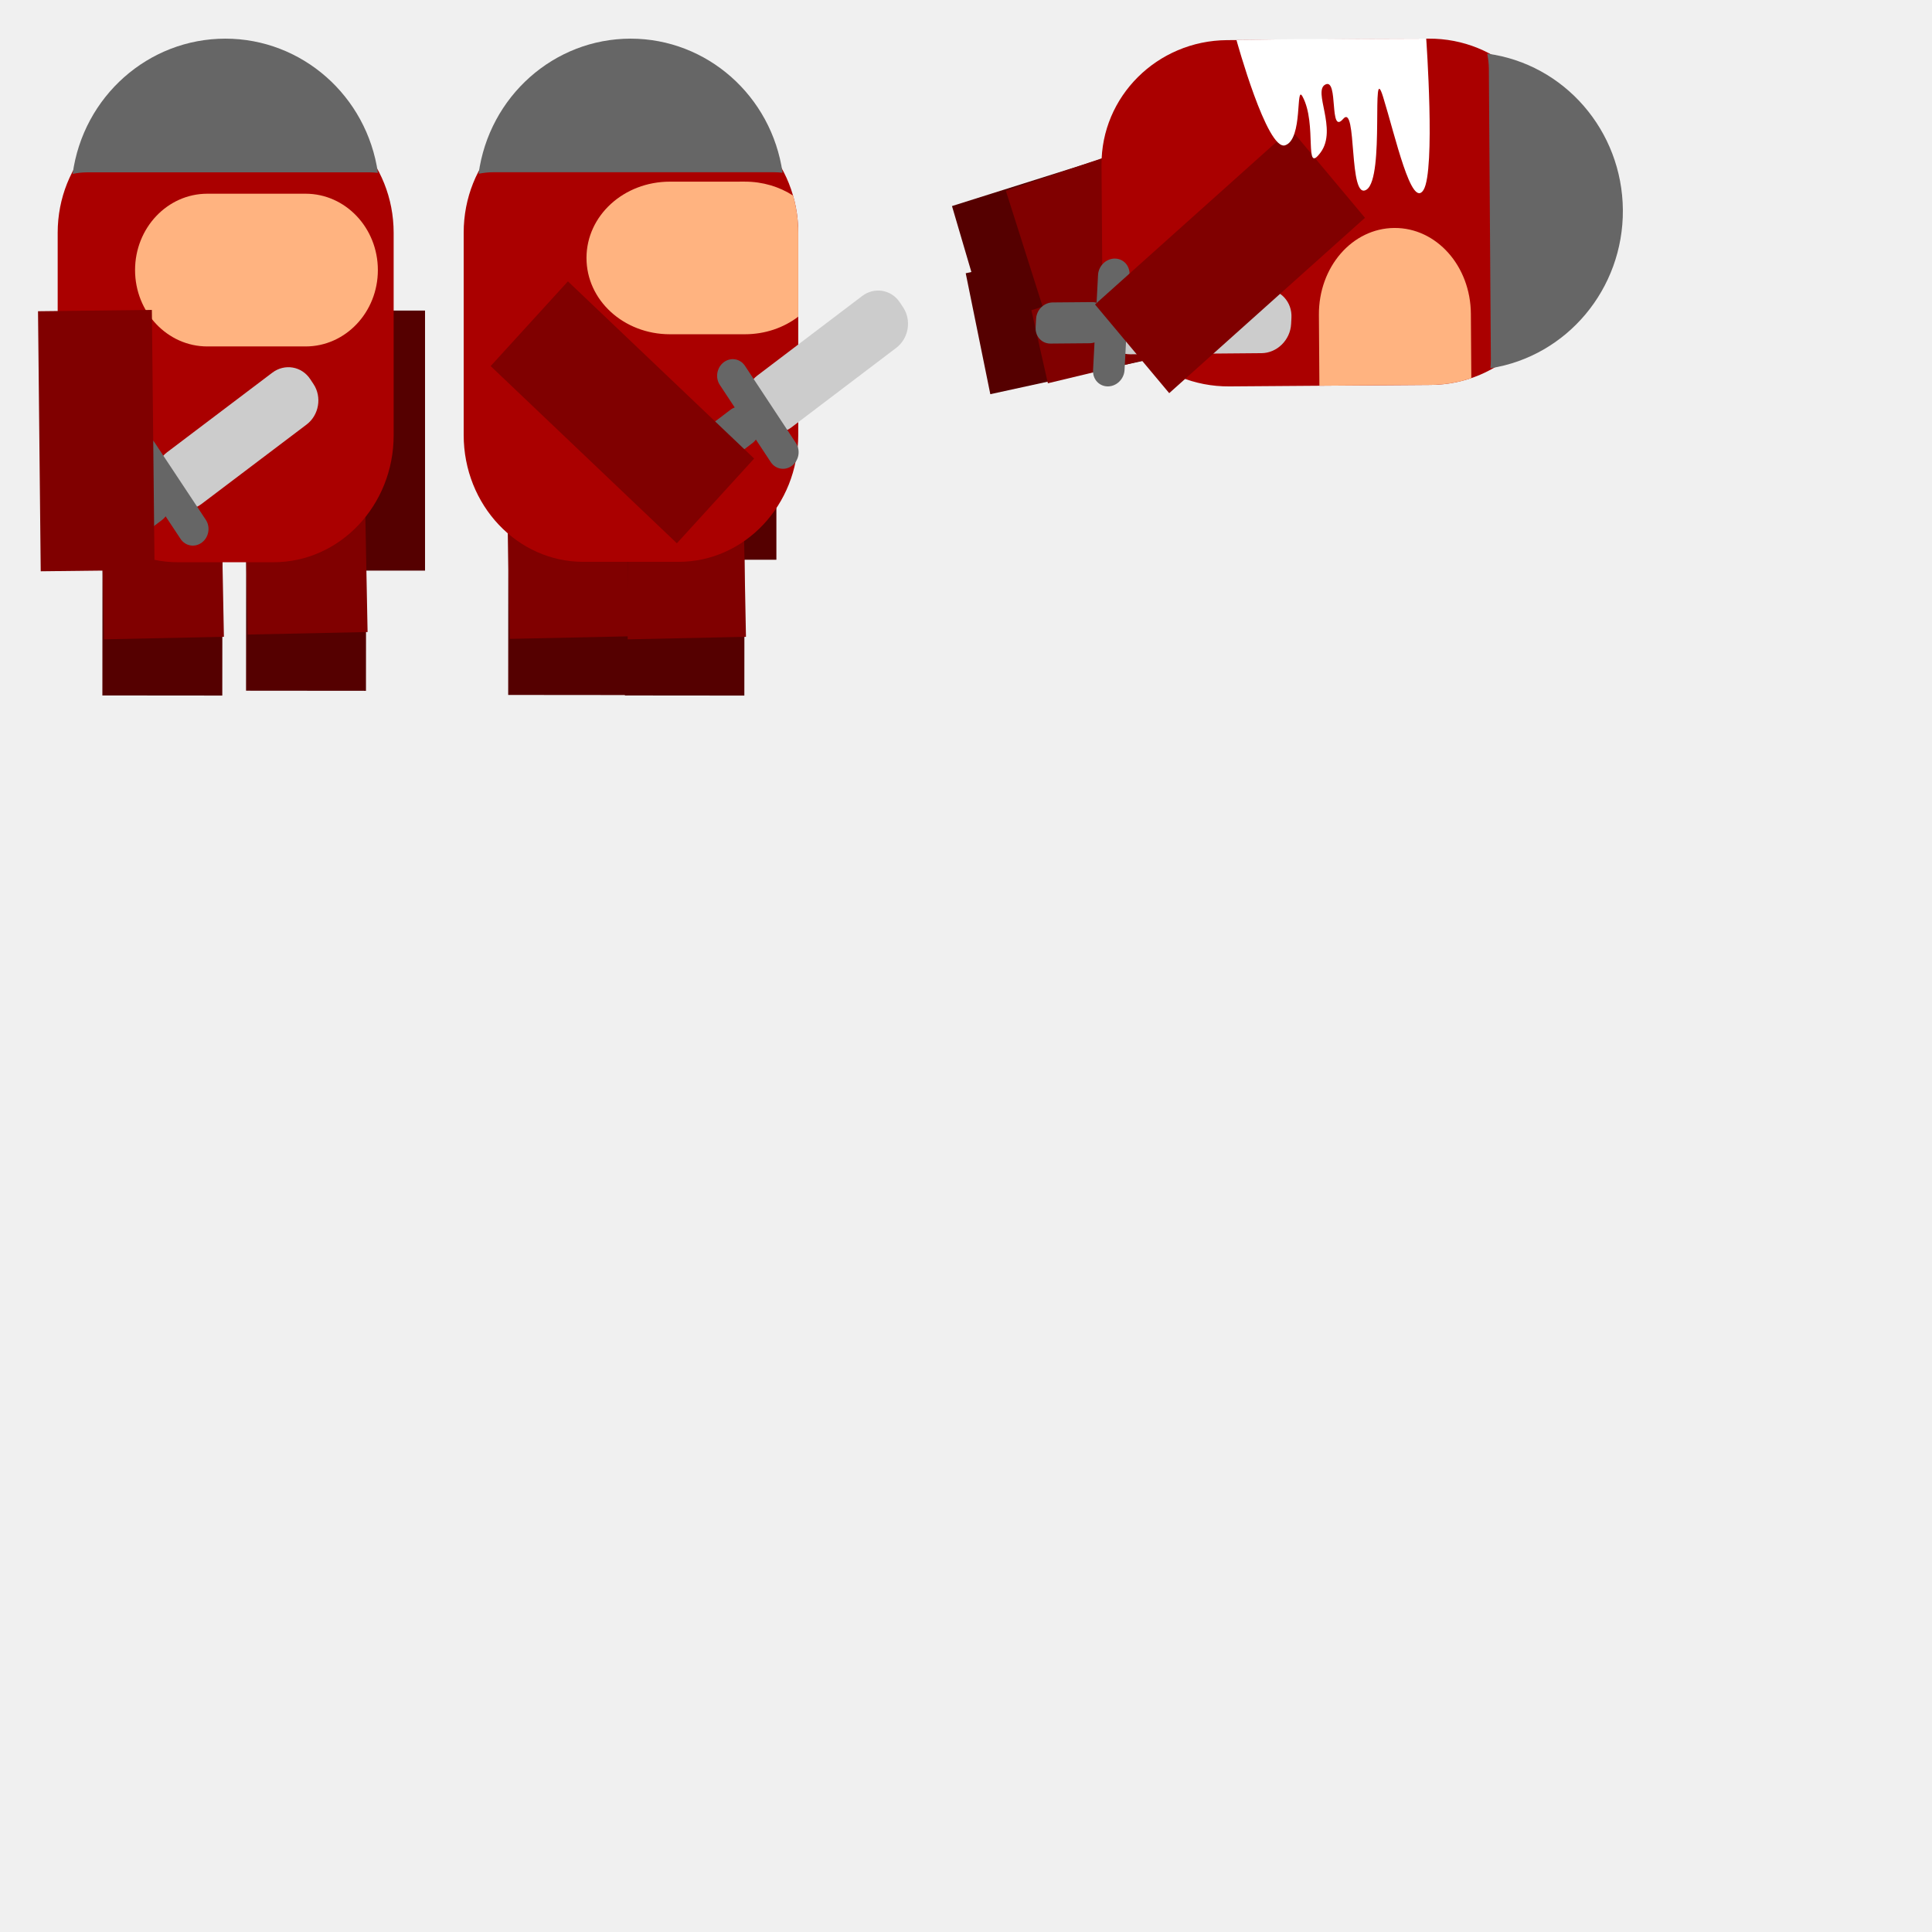
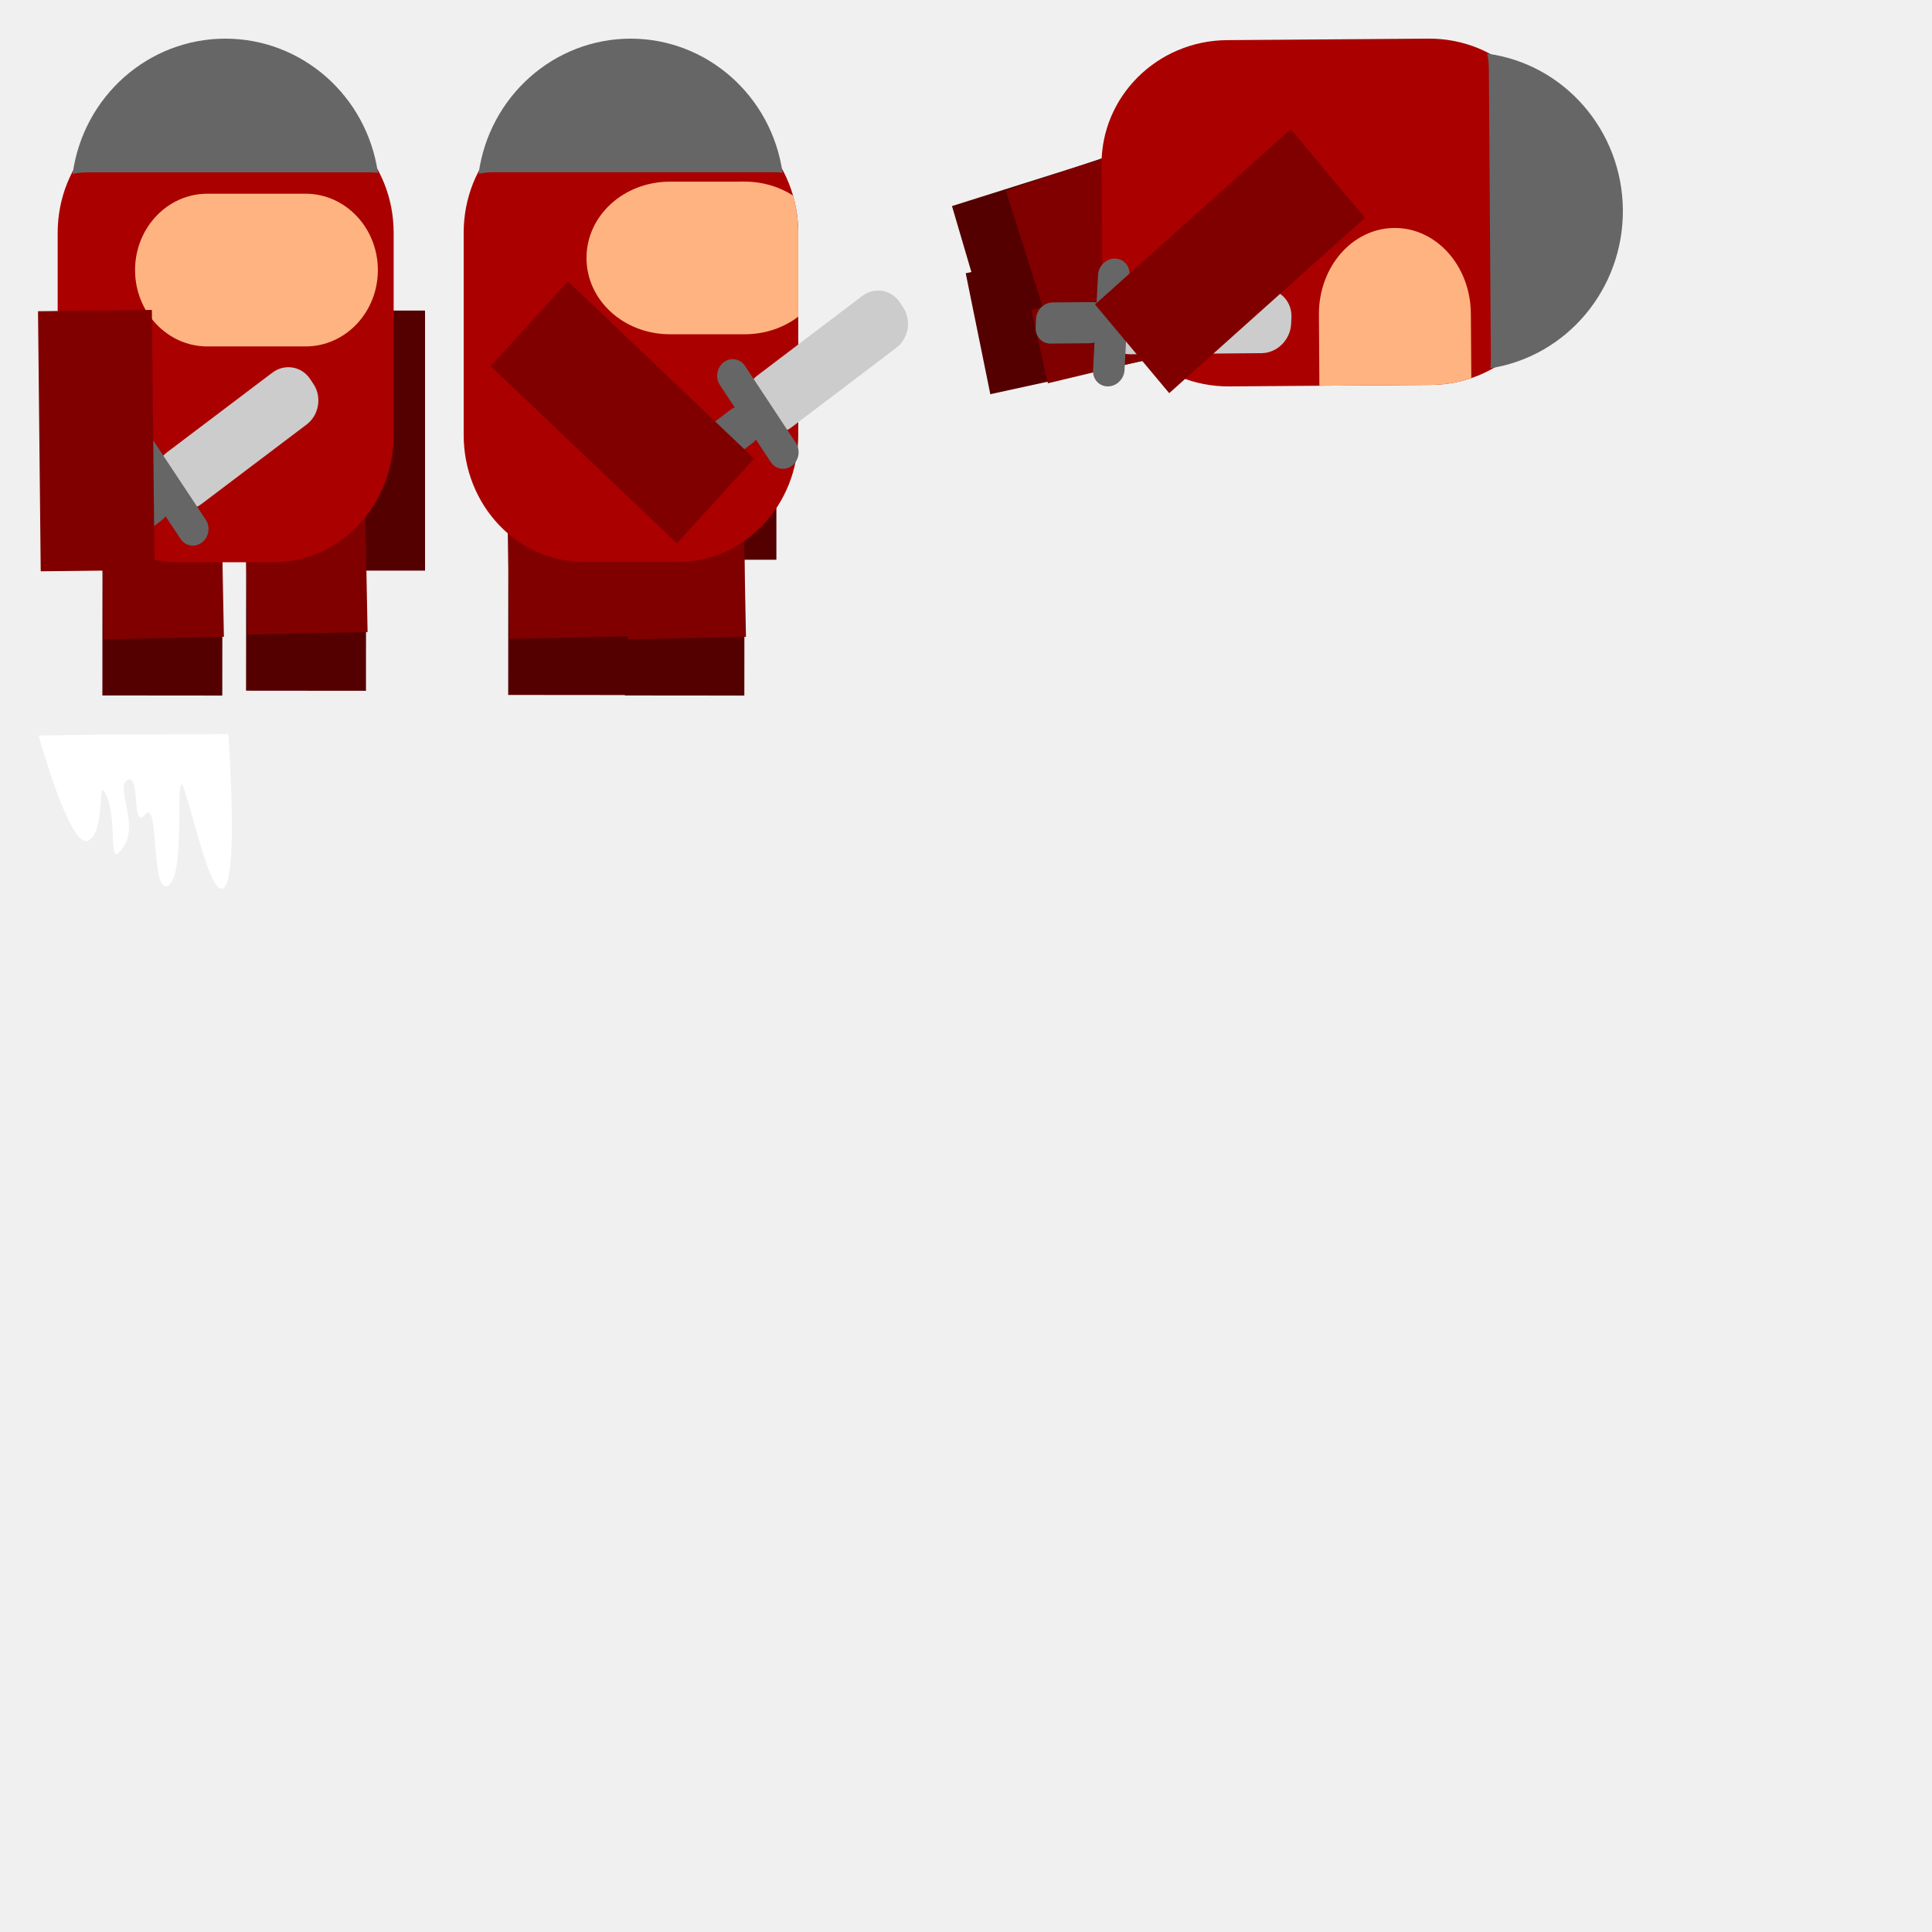
<svg xmlns="http://www.w3.org/2000/svg" width="500" height="500" viewBox="0 0 500 500" version="1.1" id="svg5">
  <defs id="defs2" />
  <g id="layer3">
    <g id="g1310" transform="matrix(0.04383123,6.372318,-5.60715,0.04137692,810.7706,-277.8862)" style="display:inline;fill:#999999">
      <rect style="display:inline;fill:#550000;stroke-width:0.054" id="rect1284" width="4.766" height="11.944" x="52.8" y="82.929" ry="2.749" rx="0" />
      <g id="g1362" transform="matrix(0.9797915,-0.2194657,0.1822997,0.9797915,-15.67187,13.95702)">
        <rect style="display:inline;fill:#550000;stroke-width:0.06" id="rect1286" width="7.39" height="9.433" x="-22.852" y="-39.393" ry="3.479" rx="0" transform="matrix(-0.6792199,-6.7580803e-4,5.8871663e-4,-0.787333,42.07079,69.01693)" />
        <rect style="display:inline;fill:#800000;stroke-width:0.06" id="rect1288" width="7.39" height="9.433" x="14.792" y="27.004" ry="3.479" rx="0" transform="matrix(0.6790828,-0.01582895,0.01378904,0.787171,42.07079,69.01693)" />
      </g>
      <g id="g1366" transform="matrix(0.9584231,-0.3130905,0.2600693,0.9584231,-19.35478,19.53502)">
        <rect style="display:inline;fill:#550000;stroke-width:0.06" id="rect1290" width="7.39" height="9.433" x="-13.998" y="-39.678" ry="3.479" rx="0" transform="matrix(-0.6792199,-6.7580803e-4,5.8871663e-4,-0.787333,42.07079,69.01693)" />
        <rect style="display:inline;fill:#800000;stroke-width:0.06" id="rect1292" width="7.39" height="9.433" x="5.934" y="27.104" ry="3.479" rx="0" transform="matrix(0.6790828,-0.01582895,0.01378904,0.787171,42.07079,69.01693)" />
      </g>
      <rect style="fill:#aa0000;stroke-width:0.097" id="rect1294" width="20.705" height="26.621" x="3.819" y="5.292" ry="7.405" transform="matrix(0.6792201,0,0,0.7873332,42.07079,69.01693)" />
      <path id="rect1296" style="fill:#ffb380;stroke-width:0.076" d="m 52.343,80.651 c 0,1.943 1.564,3.507 3.507,3.507 l 2.878,-3.6e-5 -8.2e-5,-5.144 c 0,-0.655 -0.093,-1.283 -0.263,-1.87 l -2.615,8e-6 c -1.943,0 -3.507,1.564 -3.507,3.507 z" />
      <g id="g1304" transform="matrix(0.29213,0.01968161,3.5222585e-4,0.3220853,43.27673,82.64968)" style="display:inline;fill:#999999">
        <rect style="fill:#cccccc;stroke-width:0.265" id="rect1298" width="8.888" height="26.823" x="39.403" y="5.969" ry="4.014" />
        <rect style="fill:#666666;stroke-width:0.265" id="rect1300" width="17.762" height="4.514" x="34.966" y="29.504" ry="2.257" />
        <rect style="fill:#666666;stroke-width:0.265" id="rect1302" width="5.718" height="10.133" x="40.988" y="32.438" ry="2.257" />
      </g>
      <rect style="display:inline;fill:#800000;stroke-width:0.054" id="rect1306" width="4.967" height="11.511" x="-14.314" y="95.746" ry="2.649" rx="0" transform="matrix(0.7295832,-0.683892,0.6135117,0.7896856,0,0)" />
      <path id="path1308" style="fill:#666666;stroke-width:0.171" d="m 51.682,70.096 a 6.455,7.205 0 0 0 -6.391,6.212 c 0.2,-0.046 0.409,-0.072 0.623,-0.072 h 11.793 c 0.123,0 0.243,0.009 0.362,0.024 a 6.455,7.205 0 0 0 -6.387,-6.164 z" />
    </g>
-     <path style="fill:#ffffff;stroke-width:0.974" d="m 320,10.362 c 0,0 7.92,28.807 12.605,27.236 4.685,-1.571 2.647,-16.007 4.492,-12.604 3.863,7.127 0.253,20.494 4.686,14.444 4.433,-6.05 -2.17,-15.94 1.259,-17.581 3.429,-1.641 0.845,13.236 4.557,8.927 3.712,-4.308 1.274,21.453 6.079,18.279 4.805,-3.174 1.065,-34.303 4.26,-24.005 3.195,10.297 7.36,29.168 10.473,24.09 C 371.524,44.07 369.104,10 369.104,10 l -33.697,0.118 z" id="path439" />
+     <path style="fill:#ffffff;stroke-width:0.974" d="m 10,190.362 c 0,0 7.92,28.807 12.605,27.236 4.685,-1.571 2.647,-16.007 4.492,-12.604 3.863,7.127 0.253,20.494 4.686,14.444 4.433,-6.05 -2.17,-15.94 1.259,-17.581 3.429,-1.641 0.845,13.236 4.557,8.927 3.712,-4.308 1.274,21.453 6.079,18.279 4.805,-3.174 1.065,-34.303 4.26,-24.005 3.195,10.297 7.36,29.168 10.473,24.09 C 61.523,224.07 59.104,190 59.104,190 l -33.697,0.118 z" id="path439" />
  </g>
  <g id="layer2" style="display:inline;fill:#999999" transform="matrix(1.472277,0,0,1.27011,-71.93985,-97.6591)">
    <g id="g1990" transform="matrix(4.199475,0,0,4.436625,-128.567,-226.2245)">
      <rect style="display:inline;fill:#550000;stroke-width:0.074" id="rect1500" width="7.017" height="15.17" x="19.441" y="17.232" ry="3.492" rx="0" transform="matrix(0.6792201,0,0,0.7873332,42.07079,69.01693)" />
      <rect style="display:inline;fill:#550000;stroke-width:0.06" id="rect1838" width="7.39" height="9.433" x="-22.852" y="-39.393" ry="3.479" rx="0" transform="matrix(-0.6792199,-6.7580803e-4,5.8871663e-4,-0.787333,42.07079,69.01693)" />
      <rect style="display:inline;fill:#800000;stroke-width:0.06" id="rect1842" width="7.39" height="9.433" x="14.792" y="27.004" ry="3.479" rx="0" transform="matrix(0.6790828,-0.01582895,0.01378904,0.787171,42.07079,69.01693)" />
      <rect style="display:inline;fill:#550000;stroke-width:0.06" id="rect1897" width="7.39" height="9.433" x="-13.998" y="-39.678" ry="3.479" rx="0" transform="matrix(-0.6792199,-6.7580803e-4,5.8871663e-4,-0.787333,42.07079,69.01693)" />
      <rect style="display:inline;fill:#800000;stroke-width:0.06" id="rect1899" width="7.39" height="9.433" x="5.934" y="27.104" ry="3.479" rx="0" transform="matrix(0.6790828,-0.01582895,0.01378904,0.787171,42.07079,69.01693)" />
      <rect style="fill:#aa0000;stroke-width:0.097" id="rect1003" width="20.705" height="26.621" x="3.819" y="5.292" ry="7.405" transform="matrix(0.6792201,0,0,0.7873332,42.07079,69.01693)" />
      <rect style="fill:#ffb380;stroke-width:0.105" id="rect1213" width="14.963" height="8.909" x="8.588" y="10.416" ry="4.455" transform="matrix(0.6792201,0,0,0.7873332,42.07079,69.01693)" />
      <g id="g909" transform="matrix(0.1615924,0.2677502,-0.2341469,0.1942602,49.61773,72.94922)" style="display:inline;fill:#999999">
        <rect style="fill:#cccccc;stroke-width:0.265" id="rect848" width="8.888" height="26.823" x="39.403" y="5.969" ry="4.014" />
        <rect style="fill:#666666;stroke-width:0.265" id="rect902" width="17.762" height="4.514" x="34.966" y="29.504" ry="2.257" />
        <rect style="fill:#666666;stroke-width:0.265" id="rect904" width="5.718" height="10.133" x="40.988" y="32.438" ry="2.257" />
      </g>
      <rect style="display:inline;fill:#800000;stroke-width:0.054" id="rect1498" width="4.766" height="11.944" x="43.057" y="83.162" ry="2.749" rx="0" transform="matrix(0.9999205,-0.01261361,0.0094796,0.9999551,-6.0055733e-8,8.4533177e-7)" />
      <path id="path606" style="fill:#666666;stroke-width:0.171" d="m 51.682,70.096 a 6.455,7.205 0 0 0 -6.391,6.212 c 0.2,-0.046 0.409,-0.072 0.623,-0.072 h 11.793 c 0.123,0 0.243,0.009 0.362,0.024 a 6.455,7.205 0 0 0 -6.387,-6.164 z" />
    </g>
  </g>
  <g id="g799" style="display:inline;fill:#999999" transform="matrix(1.472277,0,0,1.27011,58.78138,-95.45616)">
    <g id="g797" transform="matrix(4.181942,0,0,4.433193,-145.2043,-227.7184)">
      <rect style="display:inline;fill:#550000;stroke-width:0.054" id="rect771" width="4.766" height="11.944" x="53.043" y="82.103" ry="2.749" rx="0" />
      <rect style="display:inline;fill:#550000;stroke-width:0.044" id="rect773" width="5.02" height="7.427" x="-56.537" y="-100.234" ry="2.739" rx="0" transform="matrix(-0.9999995,-9.9497635e-4,7.4773508e-4,-0.9999997,0,0)" />
      <rect style="display:inline;fill:#800000;stroke-width:0.044" id="rect775" width="5.02" height="7.426" x="49.793" y="91.456" ry="2.739" rx="0" transform="matrix(0.9997284,-0.02330298,0.01751452,0.9998466,0,0)" />
      <rect style="display:inline;fill:#550000;stroke-width:0.06" id="rect777" width="7.39" height="9.433" x="-13.998" y="-39.678" ry="3.479" rx="0" transform="matrix(-0.6792199,-6.7580803e-4,5.8871663e-4,-0.787333,42.07079,69.01693)" />
      <rect style="display:inline;fill:#800000;stroke-width:0.06" id="rect779" width="7.39" height="9.433" x="5.934" y="27.104" ry="3.479" rx="0" transform="matrix(0.6790828,-0.01582895,0.01378904,0.787171,42.07079,69.01693)" />
      <rect style="fill:#aa0000;stroke-width:0.097" id="rect781" width="20.705" height="26.621" x="3.819" y="5.292" ry="7.405" transform="matrix(0.6792201,0,0,0.7873332,42.07079,69.01693)" />
      <path id="rect783" style="fill:#ffb380;stroke-width:0.076" d="m 53.334,76.669 c -1.943,0 -3.507,1.564 -3.507,3.507 0,1.943 1.564,3.507 3.507,3.507 h 3.149 c 0.855,0 1.638,-0.303 2.245,-0.809 v -3.861 c 0,-0.593 -0.076,-1.165 -0.216,-1.703 -0.572,-0.405 -1.272,-0.642 -2.029,-0.642 z" />
      <g id="g791" transform="matrix(0.1615924,0.2677502,-0.2341469,0.1942602,57.3823,69.43757)" style="display:inline;fill:#999999">
        <rect style="fill:#cccccc;stroke-width:0.265" id="rect785" width="8.888" height="26.823" x="39.403" y="5.969" ry="4.014" />
        <rect style="fill:#666666;stroke-width:0.265" id="rect787" width="17.762" height="4.514" x="34.966" y="29.504" ry="2.257" />
        <rect style="fill:#666666;stroke-width:0.265" id="rect789" width="5.718" height="10.133" x="40.988" y="32.438" ry="2.257" />
      </g>
      <rect style="display:inline;fill:#800000;stroke-width:0.054" id="rect793" width="5.071" height="11.296" x="-26.137" y="90.252" ry="2.6" rx="0" transform="matrix(0.6404397,-0.7680085,0.6929258,0.7210089,0,0)" />
      <path id="path795" style="fill:#666666;stroke-width:0.171" d="m 51.682,70.096 a 6.455,7.205 0 0 0 -6.391,6.212 c 0.2,-0.046 0.409,-0.072 0.623,-0.072 h 11.793 c 0.123,0 0.243,0.009 0.362,0.024 a 6.455,7.205 0 0 0 -6.387,-6.164 z" />
    </g>
  </g>
</svg>
